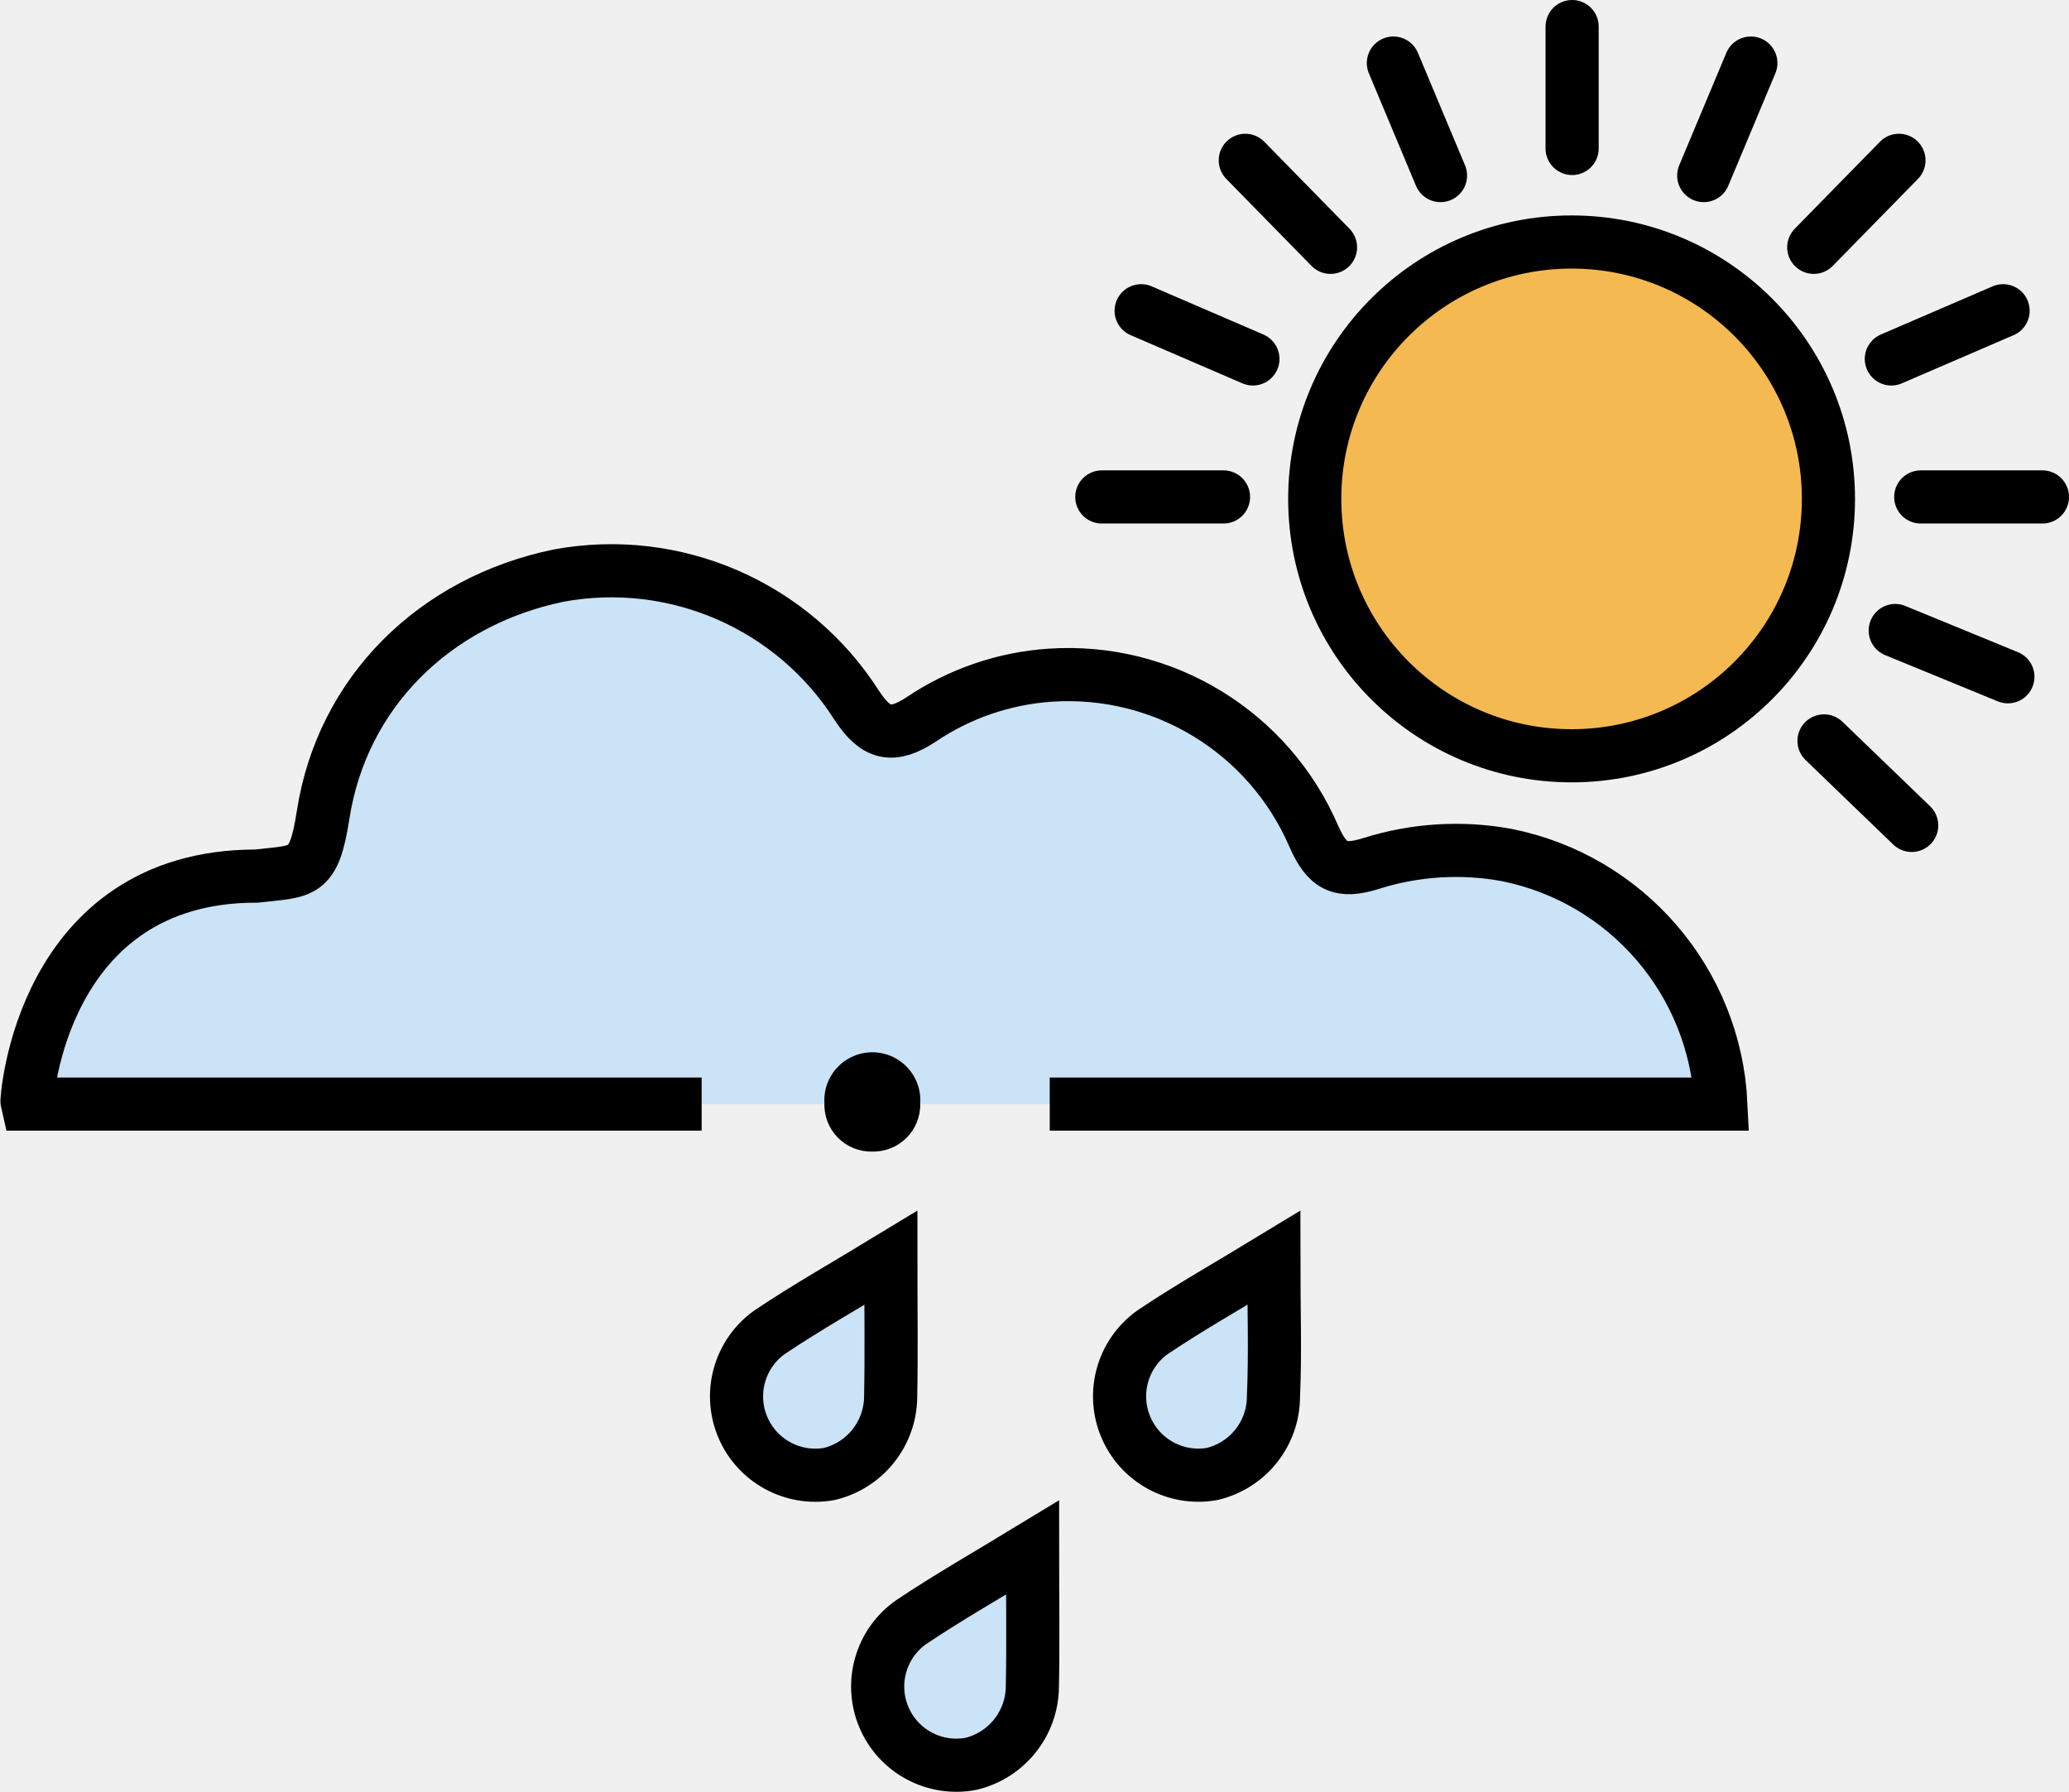
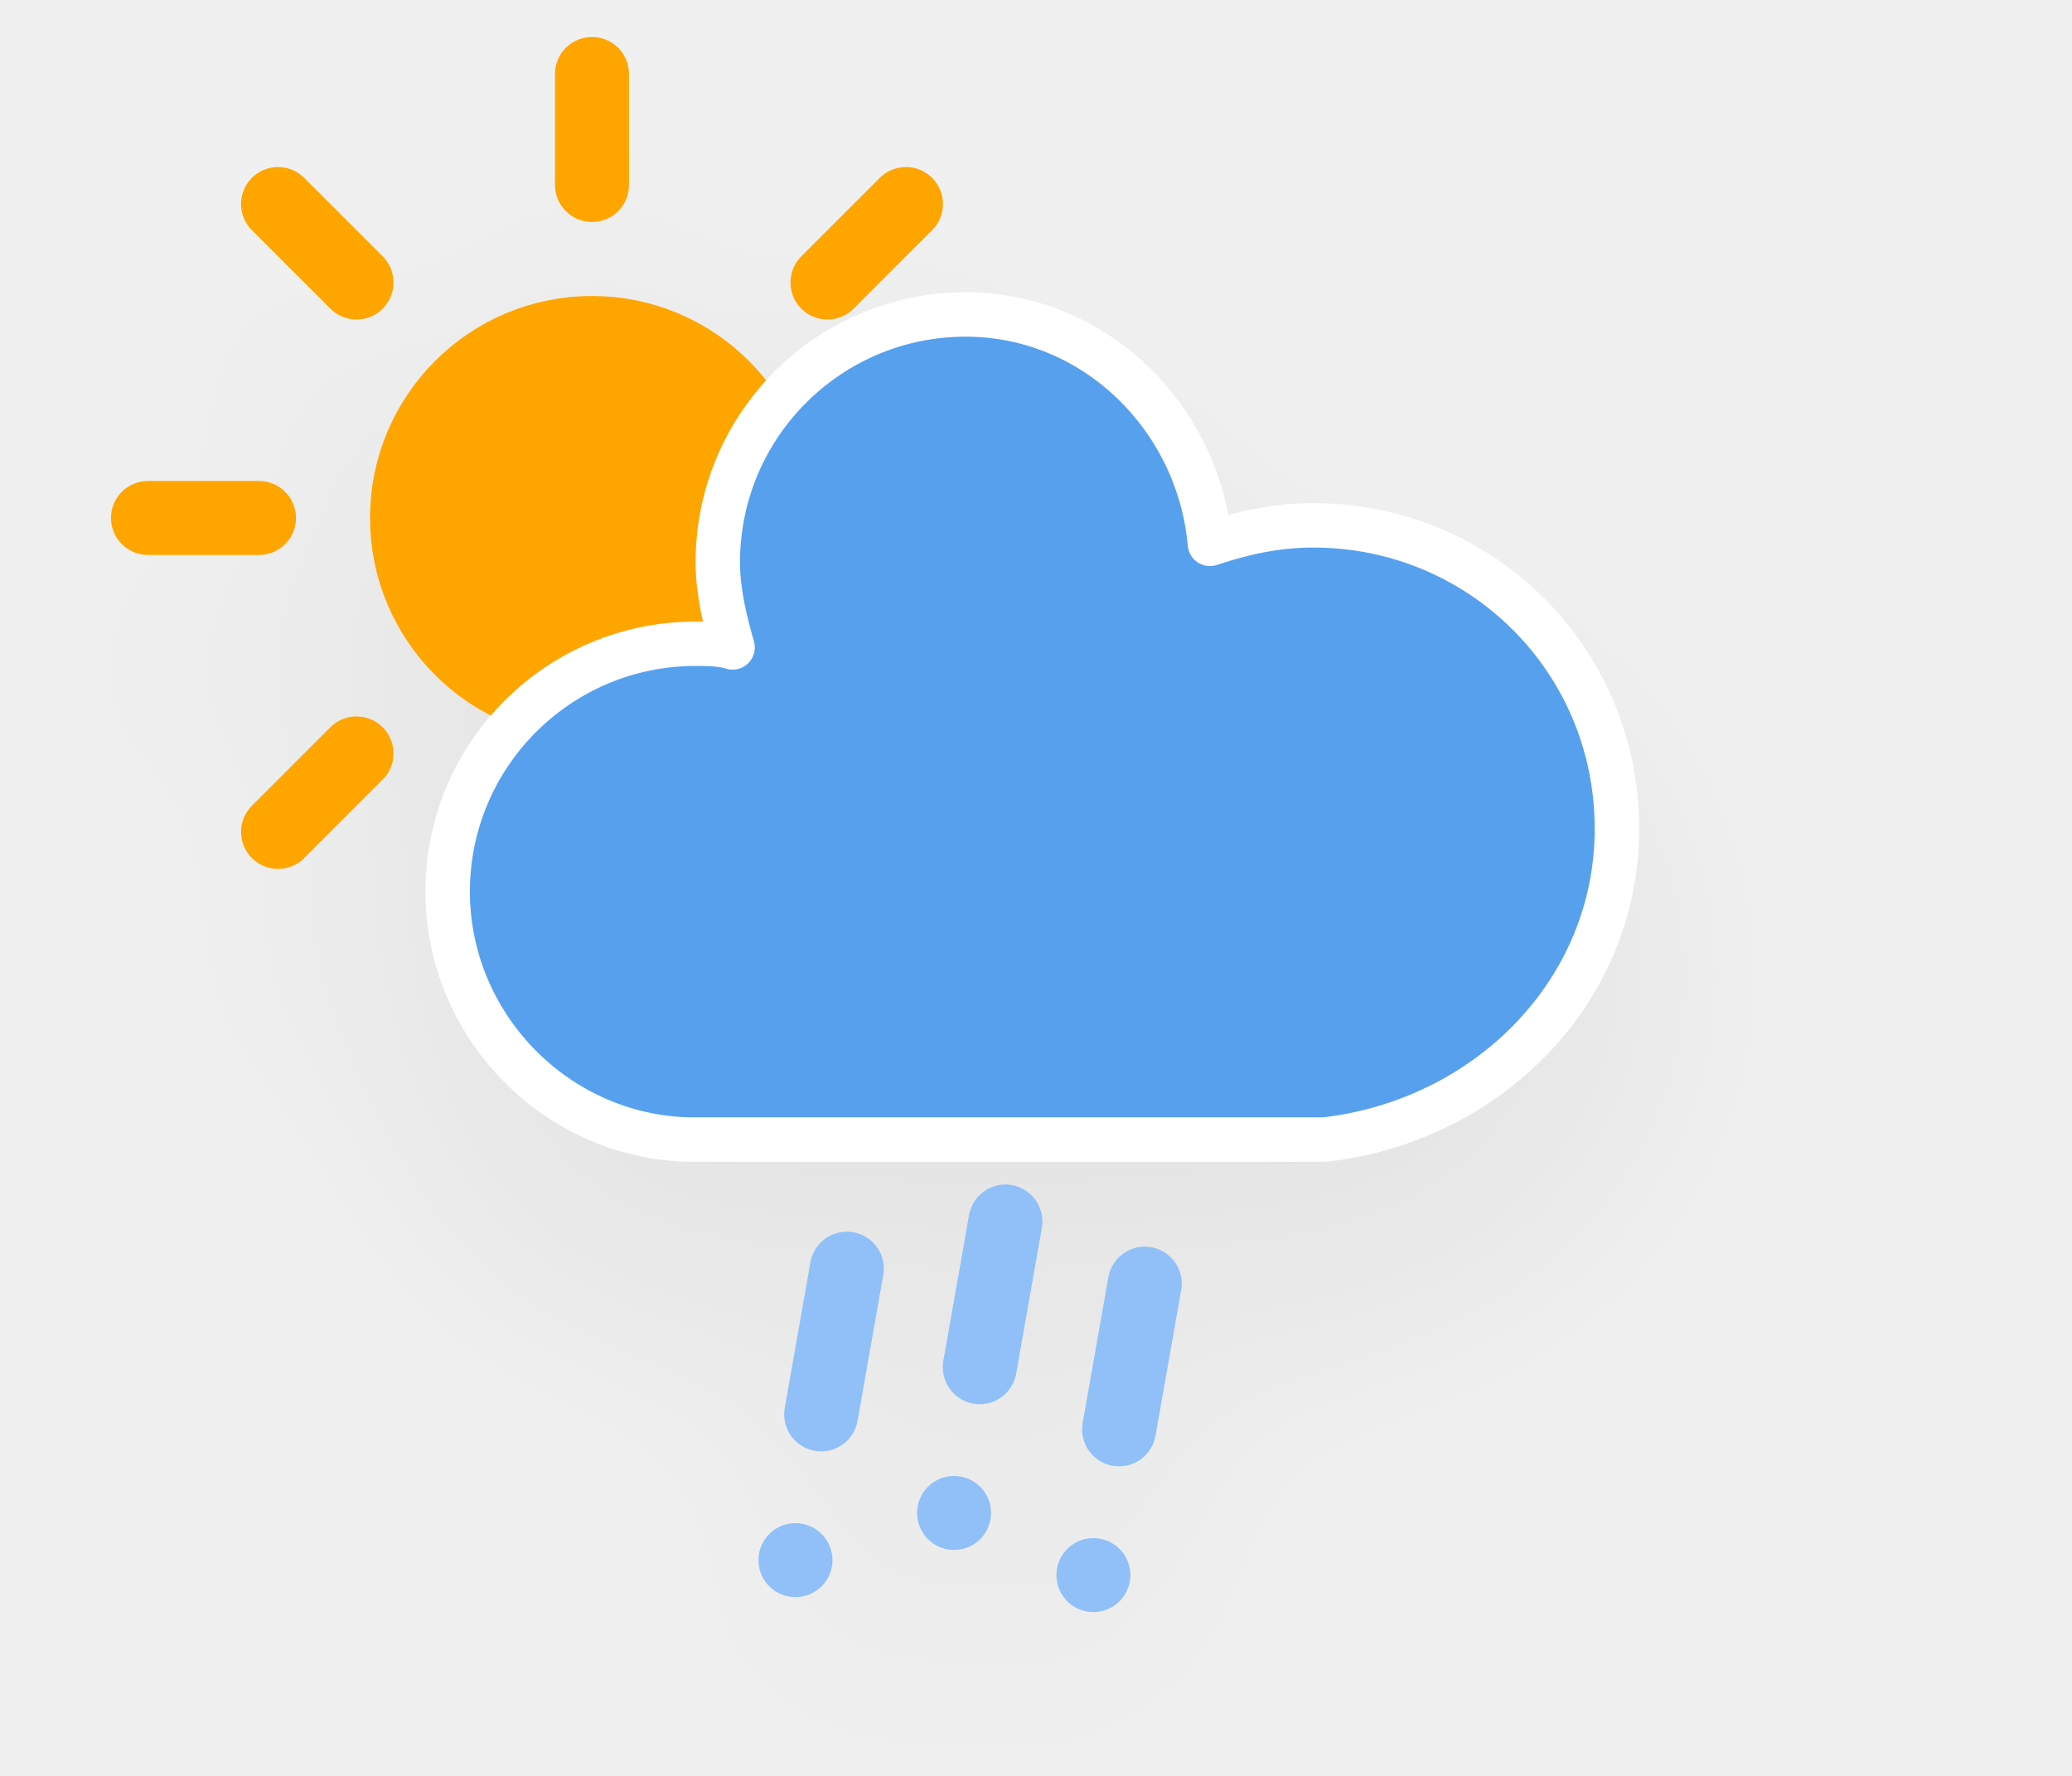
- <svg xmlns="http://www.w3.org/2000/svg" viewBox="0 0 116.8 101.13">
+ <svg xmlns="http://www.w3.org/2000/svg" width="56" height="48" version="1.1">
  <defs>
-     <style>.cls-1{fill:#cae3f6;}.cls-2{fill:#f5b952;}.cls-3,.cls-4{fill:none;stroke:#000;stroke-miterlimit:10;stroke-width:3px;}.cls-4{stroke-linecap:round;}</style>
+     <filter id="blur" x="-.247" y="-.229" width="1.494" height="1.558">
+       <feGaussianBlur in="SourceAlpha" stdDeviation="3" />
+       <feOffset dx="0" dy="4" result="offsetblur" />
+       <feComponentTransfer>
+         <feFuncA slope="0.05" type="linear" />
+       </feComponentTransfer>
+       <feMerge>
+         <feMergeNode />
+         <feMergeNode in="SourceGraphic" />
+       </feMerge>
+     </filter>
+     <style type="text/css">
+       
+       /*
+ ** SUN
+ */
+       @keyframes am-weather-sun {
+         0% {
+           -webkit-transform: rotate(0deg);
+           -moz-transform: rotate(0deg);
+           -ms-transform: rotate(0deg);
+           transform: rotate(0deg);
+         }
+ 
+         100% {
+           -webkit-transform: rotate(360deg);
+           -moz-transform: rotate(360deg);
+           -ms-transform: rotate(360deg);
+           transform: rotate(360deg);
+         }
+       }
+ 
+       .am-weather-sun {
+         -webkit-animation-name: am-weather-sun;
+         -moz-animation-name: am-weather-sun;
+         -ms-animation-name: am-weather-sun;
+         animation-name: am-weather-sun;
+         -webkit-animation-duration: 9s;
+         -moz-animation-duration: 9s;
+         -ms-animation-duration: 9s;
+         animation-duration: 9s;
+         -webkit-animation-timing-function: linear;
+         -moz-animation-timing-function: linear;
+         -ms-animation-timing-function: linear;
+         animation-timing-function: linear;
+         -webkit-animation-iteration-count: infinite;
+         -moz-animation-iteration-count: infinite;
+         -ms-animation-iteration-count: infinite;
+         animation-iteration-count: infinite;
+       }
+ 
+       /*
+ ** RAIN
+ */
+       @keyframes am-weather-rain {
+         0% {
+           stroke-dashoffset: 0;
+         }
+ 
+         100% {
+           stroke-dashoffset: -100;
+         }
+       }
+ 
+       .am-weather-rain-1 {
+         -webkit-animation-name: am-weather-rain;
+         -moz-animation-name: am-weather-rain;
+         -ms-animation-name: am-weather-rain;
+         animation-name: am-weather-rain;
+         -webkit-animation-duration: 8s;
+         -moz-animation-duration: 8s;
+         -ms-animation-duration: 8s;
+         animation-duration: 8s;
+         -webkit-animation-timing-function: linear;
+         -moz-animation-timing-function: linear;
+         -ms-animation-timing-function: linear;
+         animation-timing-function: linear;
+         -webkit-animation-iteration-count: infinite;
+         -moz-animation-iteration-count: infinite;
+         -ms-animation-iteration-count: infinite;
+         animation-iteration-count: infinite;
+       }
+ 
+       .am-weather-rain-2 {
+         -webkit-animation-name: am-weather-rain;
+         -moz-animation-name: am-weather-rain;
+         -ms-animation-name: am-weather-rain;
+         animation-name: am-weather-rain;
+         -webkit-animation-delay: 0.25s;
+         -moz-animation-delay: 0.25s;
+         -ms-animation-delay: 0.25s;
+         animation-delay: 0.25s;
+         -webkit-animation-duration: 8s;
+         -moz-animation-duration: 8s;
+         -ms-animation-duration: 8s;
+         animation-duration: 8s;
+         -webkit-animation-timing-function: linear;
+         -moz-animation-timing-function: linear;
+         -ms-animation-timing-function: linear;
+         animation-timing-function: linear;
+         -webkit-animation-iteration-count: infinite;
+         -moz-animation-iteration-count: infinite;
+         -ms-animation-iteration-count: infinite;
+         animation-iteration-count: infinite;
+       }
+ 
+       /*
+ ** CLOUDS
+ */
+       @keyframes am-weather-cloud-2 {
+         0% {
+           -webkit-transform: translate(0px, 0px);
+           -moz-transform: translate(0px, 0px);
+           -ms-transform: translate(0px, 0px);
+           transform: translate(0px, 0px);
+         }
+ 
+         50% {
+           -webkit-transform: translate(2px, 0px);
+           -moz-transform: translate(2px, 0px);
+           -ms-transform: translate(2px, 0px);
+           transform: translate(2px, 0px);
+         }
+ 
+         100% {
+           -webkit-transform: translate(0px, 0px);
+           -moz-transform: translate(0px, 0px);
+           -ms-transform: translate(0px, 0px);
+           transform: translate(0px, 0px);
+         }
+       }
+ 
+       .am-weather-cloud-2 {
+         -webkit-animation-name: am-weather-cloud-2;
+         -moz-animation-name: am-weather-cloud-2;
+         animation-name: am-weather-cloud-2;
+         -webkit-animation-duration: 3s;
+         -moz-animation-duration: 3s;
+         animation-duration: 3s;
+         -webkit-animation-timing-function: linear;
+         -moz-animation-timing-function: linear;
+         animation-timing-function: linear;
+         -webkit-animation-iteration-count: infinite;
+         -moz-animation-iteration-count: infinite;
+         animation-iteration-count: infinite;
+       }
+       
+     </style>
  </defs>
-   <g id="Layer_2" data-name="Layer 2">
-     <g id="Layer_1-2" data-name="Layer 1">
-       <path class="cls-1" d="M50.29,71c-2.48,1.51-4.72,2.77-6.85,4.2a4.45,4.45,0,0,0,3.37,8,4.52,4.52,0,0,0,3.47-4.36C50.33,76.33,50.29,73.86,50.29,71Z" />
-       <path class="cls-1" d="M71.91,71c-2.48,1.51-4.72,2.77-6.85,4.2a4.45,4.45,0,0,0,3.36,8,4.5,4.5,0,0,0,3.47-4.36C72,76.33,71.91,73.86,71.91,71Z" />
-       <path class="cls-1" d="M58.29,87.35c-2.48,1.51-4.72,2.78-6.85,4.21a4.44,4.44,0,0,0,3.37,8,4.52,4.52,0,0,0,3.47-4.36C58.33,92.72,58.29,90.24,58.29,87.35Z" />
-       <path class="cls-1" d="M59.26,62.32H97.15a15.07,15.07,0,0,0-12.1-14.06,15.87,15.87,0,0,0-7.62.47c-1.76.56-2.5.2-3.26-1.52a15.1,15.1,0,0,0-14.88-9.1A14.82,14.82,0,0,0,52,40.61c-1.62,1.06-2.55.86-3.63-.79a16.43,16.43,0,0,0-16.84-7.33c-7,1.45-12.22,6.59-13.29,13.51-.53,3.41-1.13,3.15-3.77,3.45-12.16,0-13,12.68-12.95,12.87H39.61" />
-       <path class="cls-2" d="M88.72,42.66h0a14.49,14.49,0,0,0,0-29h0a14.49,14.49,0,1,0,0,29h0Z" />
-       <path class="cls-3" d="M50.29,71c-2.48,1.51-4.72,2.77-6.85,4.2a4.45,4.45,0,0,0,3.37,8,4.52,4.52,0,0,0,3.47-4.36C50.33,76.33,50.29,73.86,50.29,71Z" />
-       <path class="cls-3" d="M71.91,71c-2.48,1.51-4.72,2.77-6.85,4.2a4.45,4.45,0,0,0,3.36,8,4.5,4.5,0,0,0,3.47-4.36C72,76.33,71.91,73.86,71.91,71Z" />
-       <path class="cls-3" d="M58.29,87.35c-2.48,1.51-4.72,2.78-6.85,4.21a4.44,4.44,0,0,0,3.37,8,4.52,4.52,0,0,0,3.47-4.36C58.33,92.72,58.29,90.24,58.29,87.35Z" />
-       <path class="cls-3" d="M59.26,62.32H97.15a15.07,15.07,0,0,0-12.1-14.06,15.87,15.87,0,0,0-7.62.47c-1.76.56-2.5.2-3.26-1.52a15.1,15.1,0,0,0-14.88-9.1A14.82,14.82,0,0,0,52,40.61c-1.62,1.06-2.55.86-3.63-.79a16.43,16.43,0,0,0-16.84-7.33c-7,1.45-12.22,6.59-13.29,13.51-.53,3.41-1.13,3.15-3.77,3.45-12.16,0-13,12.68-12.95,12.87H39.61" />
-       <path d="M49.24,65a2.64,2.64,0,0,1-2.7-2.73,2.71,2.71,0,1,1,5.41,0A2.65,2.65,0,0,1,49.24,65Z" />
-       <line class="cls-4" x1="69.07" y1="28.05" x2="62.2" y2="28.05" />
-       <line class="cls-4" x1="75.11" y1="13.96" x2="70.3" y2="9.05" />
-       <line class="cls-4" x1="81.32" y1="9.91" x2="78.66" y2="3.56" />
-       <line class="cls-4" x1="70.73" y1="20.26" x2="64.42" y2="17.54" />
-       <path class="cls-3" d="M88.72,42.66h0a14.49,14.49,0,0,0,0-29h0a14.49,14.49,0,1,0,0,29h0Z" />
-       <line class="cls-4" x1="108.43" y1="28.05" x2="115.3" y2="28.05" />
-       <line class="cls-4" x1="88.75" y1="8.38" x2="88.75" y2="1.5" />
-       <line class="cls-4" x1="102.97" y1="41.82" x2="107.92" y2="46.59" />
-       <line class="cls-4" x1="102.39" y1="13.96" x2="107.2" y2="9.05" />
-       <line class="cls-4" x1="106.99" y1="35.59" x2="113.35" y2="38.2" />
-       <line class="cls-4" x1="96.18" y1="9.91" x2="98.84" y2="3.56" />
-       <line class="cls-4" x1="106.77" y1="20.26" x2="113.08" y2="17.54" />
+   <g transform="translate(16,-2)" filter="url(#blur)">
+     <g transform="translate(0,16)">
+       <g class="am-weather-sun" style="-moz-animation-duration:9s;-moz-animation-iteration-count:infinite;-moz-animation-name:am-weather-sun;-moz-animation-timing-function:linear;-ms-animation-duration:9s;-ms-animation-iteration-count:infinite;-ms-animation-name:am-weather-sun;-ms-animation-timing-function:linear;-webkit-animation-duration:9s;-webkit-animation-iteration-count:infinite;-webkit-animation-name:am-weather-sun;-webkit-animation-timing-function:linear">
+         <line transform="translate(0,9)" y2="3" stroke="#ffa500" stroke-linecap="round" stroke-width="2" fifll="none" />
+         <g transform="rotate(45)">
+           <line transform="translate(0,9)" y2="3" fill="none" stroke="#ffa500" stroke-linecap="round" stroke-width="2" />
+         </g>
+         <g transform="rotate(90)">
+           <line transform="translate(0,9)" y2="3" fill="none" stroke="#ffa500" stroke-linecap="round" stroke-width="2" />
+         </g>
+         <g transform="rotate(135)">
+           <line transform="translate(0,9)" y2="3" fill="none" stroke="#ffa500" stroke-linecap="round" stroke-width="2" />
+         </g>
+         <g transform="scale(-1)">
+           <line transform="translate(0,9)" y2="3" fill="none" stroke="#ffa500" stroke-linecap="round" stroke-width="2" />
+         </g>
+         <g transform="rotate(225)">
+           <line transform="translate(0,9)" y2="3" fill="none" stroke="#ffa500" stroke-linecap="round" stroke-width="2" />
+         </g>
+         <g transform="rotate(-90)">
+           <line transform="translate(0,9)" y2="3" fill="none" stroke="#ffa500" stroke-linecap="round" stroke-width="2" />
+         </g>
+         <g transform="rotate(-45)">
+           <line transform="translate(0,9)" y2="3" fill="none" stroke="#ffa500" stroke-linecap="round" stroke-width="2" />
+         </g>
+         <circle r="5" fill="#ffa500" stroke="#ffa500" stroke-width="2" />
+       </g>
+     </g>
+     <g class="am-weather-cloud-3" style="-moz-animation-duration:3s;-moz-animation-iteration-count:infinite;-moz-animation-name:am-weather-cloud-2;-moz-animation-timing-function:linear;-webkit-animation-duration:3s;-webkit-animation-iteration-count:infinite;-webkit-animation-name:am-weather-cloud-2;-webkit-animation-timing-function:linear">
+       <path transform="translate(-20,-11)" d="m47.7 35.4c0-4.6-3.7-8.2-8.2-8.2-1 0-1.9 0.2-2.8 0.5-0.3-3.4-3.1-6.2-6.6-6.2-3.7 0-6.7 3-6.7 6.7 0 0.8 0.2 1.6 0.4 2.3-0.3-0.1-0.7-0.1-1-0.1-3.7 0-6.7 3-6.7 6.7 0 3.6 2.9 6.6 6.5 6.7h17.2c4.4-0.5 7.9-4 7.9-8.4z" fill="#57a0ee" stroke="#fff" stroke-linejoin="round" stroke-width="1.2" />
+     </g>
+     <g transform="translate(-20,-10) rotate(10,-247.39,200.17)" fill="none" stroke="#91c0f8" stroke-dasharray="4, 4" stroke-linecap="round" stroke-width="2">
+       <line class="am-weather-rain-1" transform="translate(-4,1)" y2="8" style="-moz-animation-duration:8s;-moz-animation-iteration-count:infinite;-moz-animation-name:am-weather-rain;-moz-animation-timing-function:linear;-ms-animation-duration:8s;-ms-animation-iteration-count:infinite;-ms-animation-name:am-weather-rain;-ms-animation-timing-function:linear;-webkit-animation-duration:8s;-webkit-animation-iteration-count:infinite;-webkit-animation-name:am-weather-rain;-webkit-animation-timing-function:linear" />
+       <line class="am-weather-rain-2" transform="translate(0,-1)" y2="8" style="-moz-animation-delay:0.25s;-moz-animation-duration:8s;-moz-animation-iteration-count:infinite;-moz-animation-name:am-weather-rain;-moz-animation-timing-function:linear;-ms-animation-delay:0.25s;-ms-animation-duration:8s;-ms-animation-iteration-count:infinite;-ms-animation-name:am-weather-rain;-ms-animation-timing-function:linear;-webkit-animation-delay:0.25s;-webkit-animation-duration:8s;-webkit-animation-iteration-count:infinite;-webkit-animation-name:am-weather-rain;-webkit-animation-timing-function:linear" />
+       <line class="am-weather-rain-1" transform="translate(4)" y2="8" style="-moz-animation-duration:8s;-moz-animation-iteration-count:infinite;-moz-animation-name:am-weather-rain;-moz-animation-timing-function:linear;-ms-animation-duration:8s;-ms-animation-iteration-count:infinite;-ms-animation-name:am-weather-rain;-ms-animation-timing-function:linear;-webkit-animation-duration:8s;-webkit-animation-iteration-count:infinite;-webkit-animation-name:am-weather-rain;-webkit-animation-timing-function:linear" />
    </g>
  </g>
</svg>
